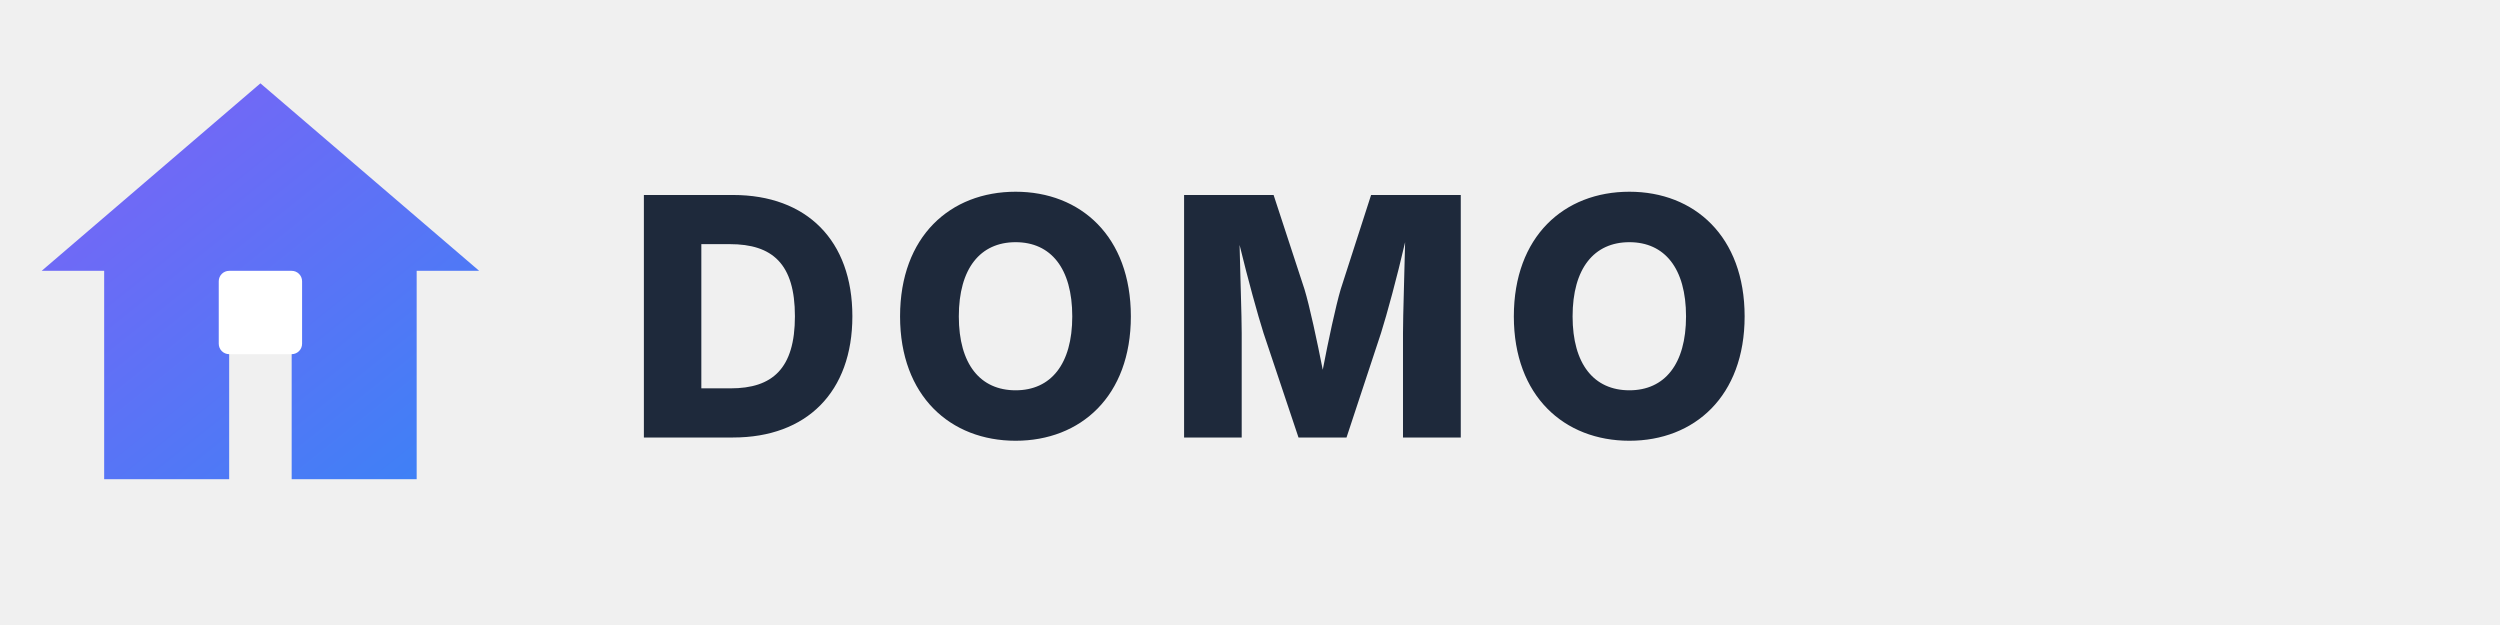
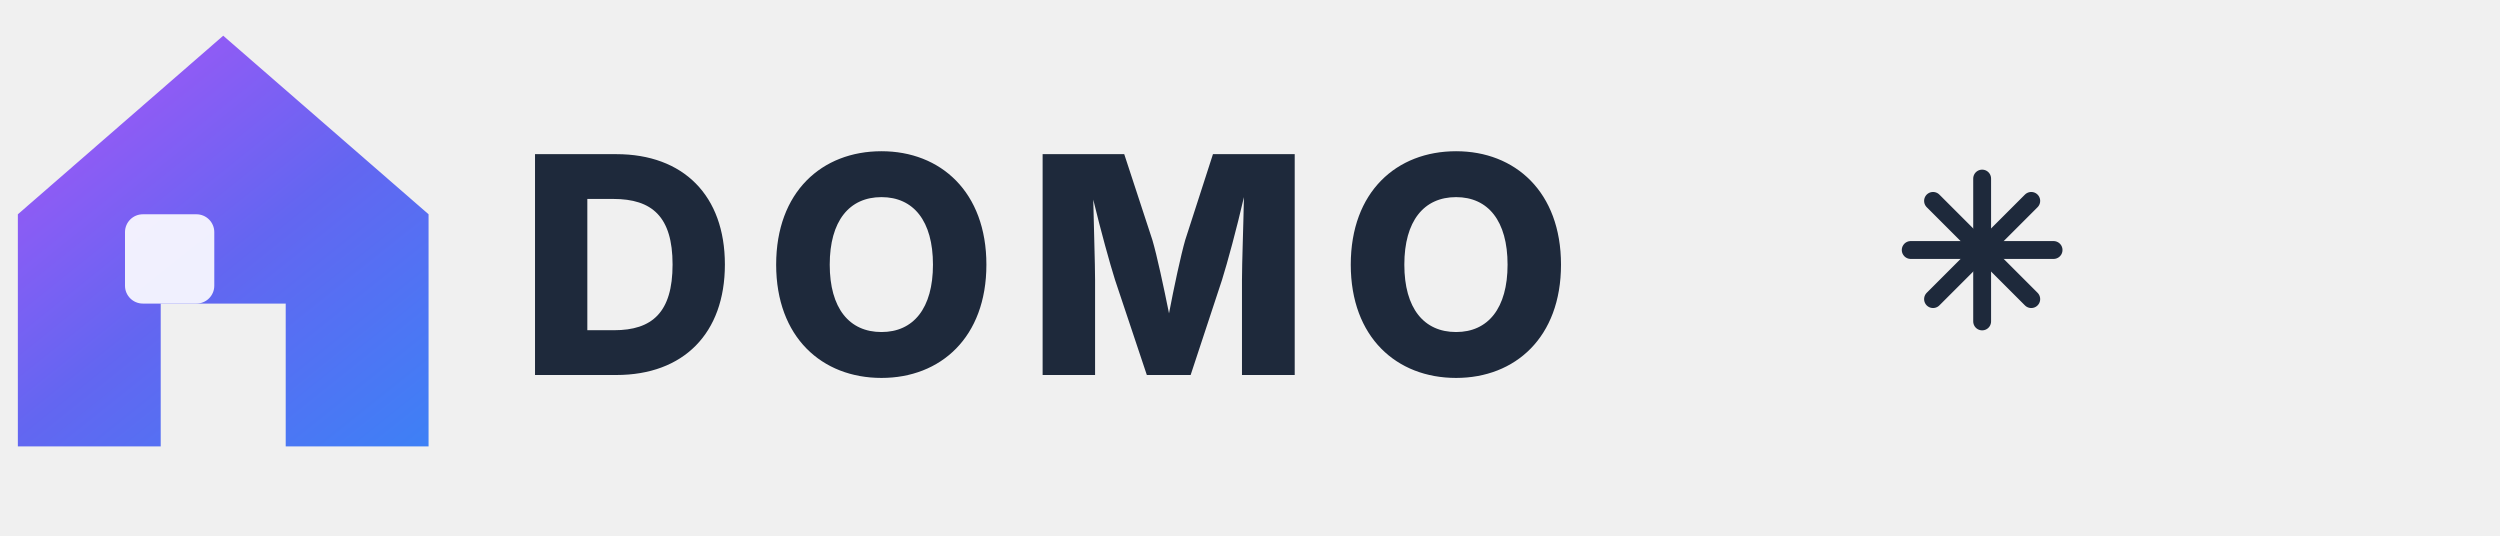
- <svg xmlns="http://www.w3.org/2000/svg" viewBox="0 0 240 60" fill="none">
+ <svg xmlns="http://www.w3.org/2000/svg" viewBox="0 0 280 60" fill="none">
  <defs>
-     <linearGradient id="g" x1="0" y1="0" x2="40" y2="50" gradientUnits="userSpaceOnUse">
-       <stop offset="0%" stop-color="#8B5CF6" />
+     <linearGradient id="hg" x1="5" y1="5" x2="45" y2="55" gradientUnits="userSpaceOnUse">
+       <stop offset="0%" stop-color="#A855F7" />
+       <stop offset="50%" stop-color="#6366F1" />
      <stop offset="100%" stop-color="#3B82F6" />
    </linearGradient>
  </defs>
-   <path d="M25 8L4 26h6v20h12v-14h6v14h12V26h6L25 8z" fill="url(#g)" />
-   <rect x="21" y="26" width="8" height="8" rx="1" fill="white" />
-   <text x="60" y="42" font-family="system-ui,-apple-system,sans-serif" font-size="32" font-weight="800" fill="#1E293B" letter-spacing="2">DOMO</text>
+   <path d="M25 4L2 24V50h16V34h14v16h16V24L25 4z" fill="url(#hg)" />
+   <rect x="14" y="24" width="10" height="10" rx="2" fill="white" opacity="0.9" />
+   <text x="58" y="42" font-family="system-ui,-apple-system,sans-serif" font-size="34" font-weight="800" fill="#1E293B" letter-spacing="3">DOMO</text>
+   <g transform="translate(222, 28)" stroke="#1E293B" stroke-width="2" stroke-linecap="round">
+     <line x1="0" y1="-8" x2="0" y2="8" />
+     <line x1="-8" y1="0" x2="8" y2="0" />
+     <line x1="-5.5" y1="-5.5" x2="5.5" y2="5.5" />
+     <line x1="5.5" y1="-5.5" x2="-5.5" y2="5.5" />
+   </g>
</svg>
